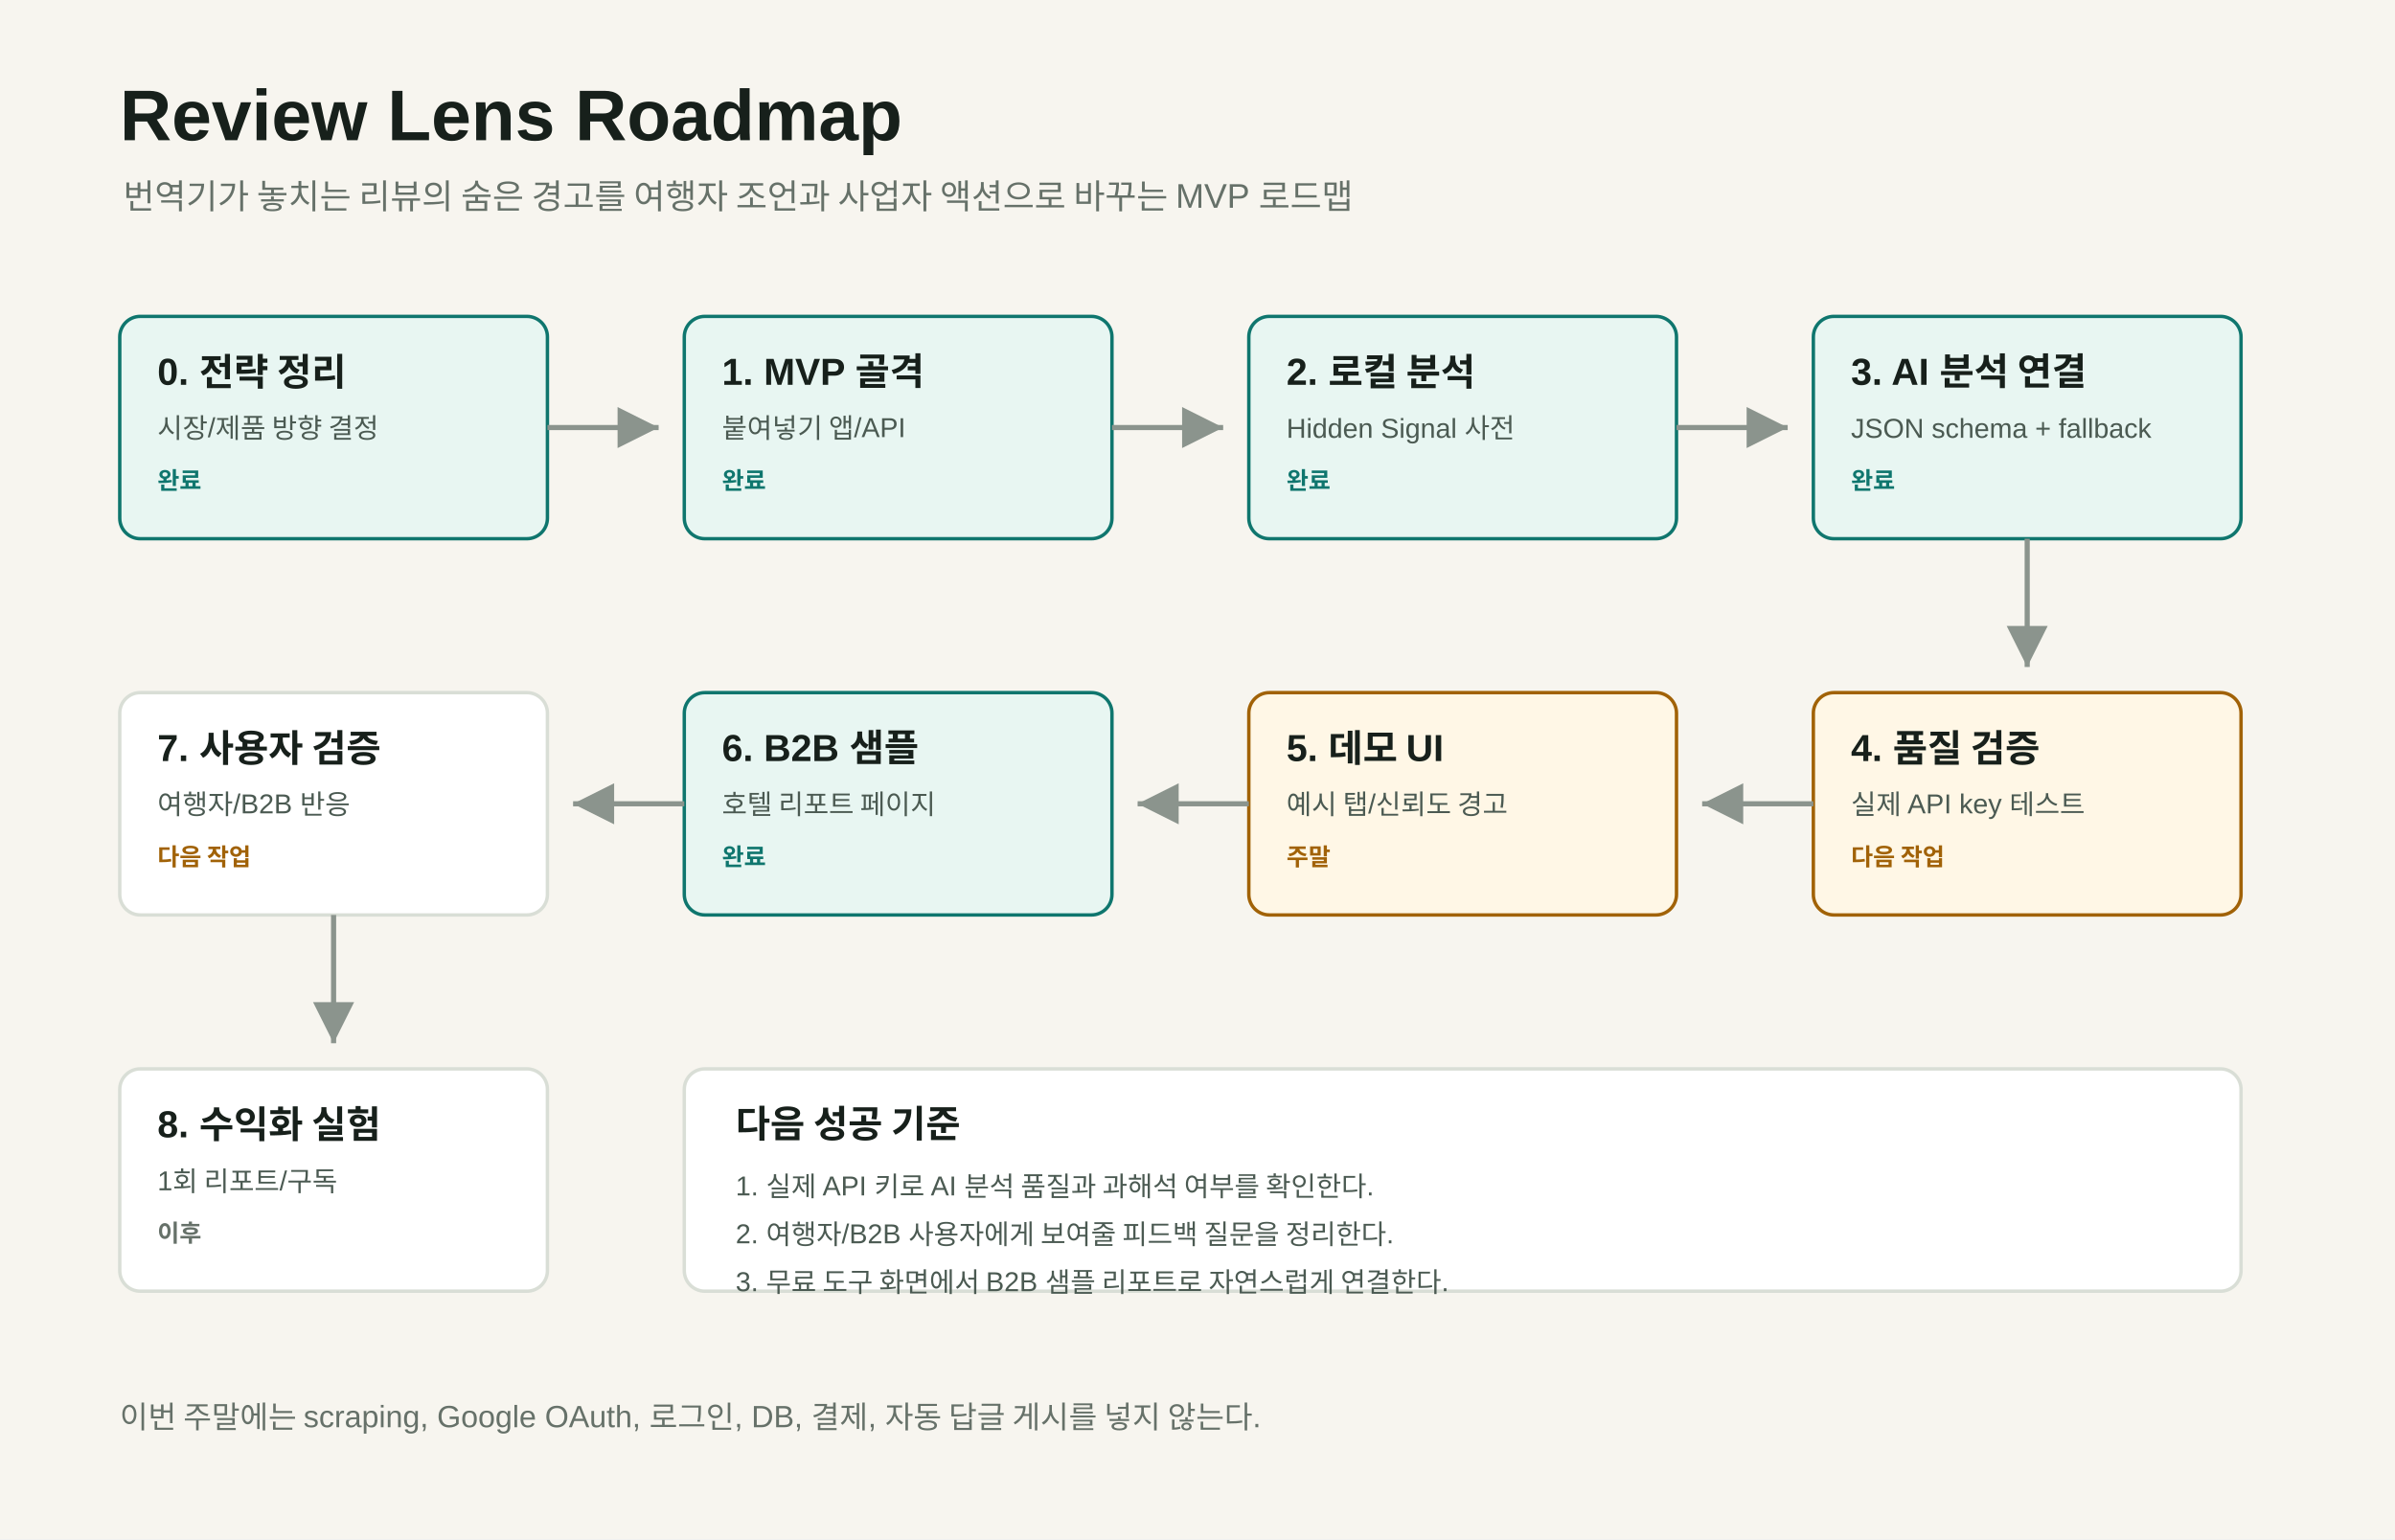
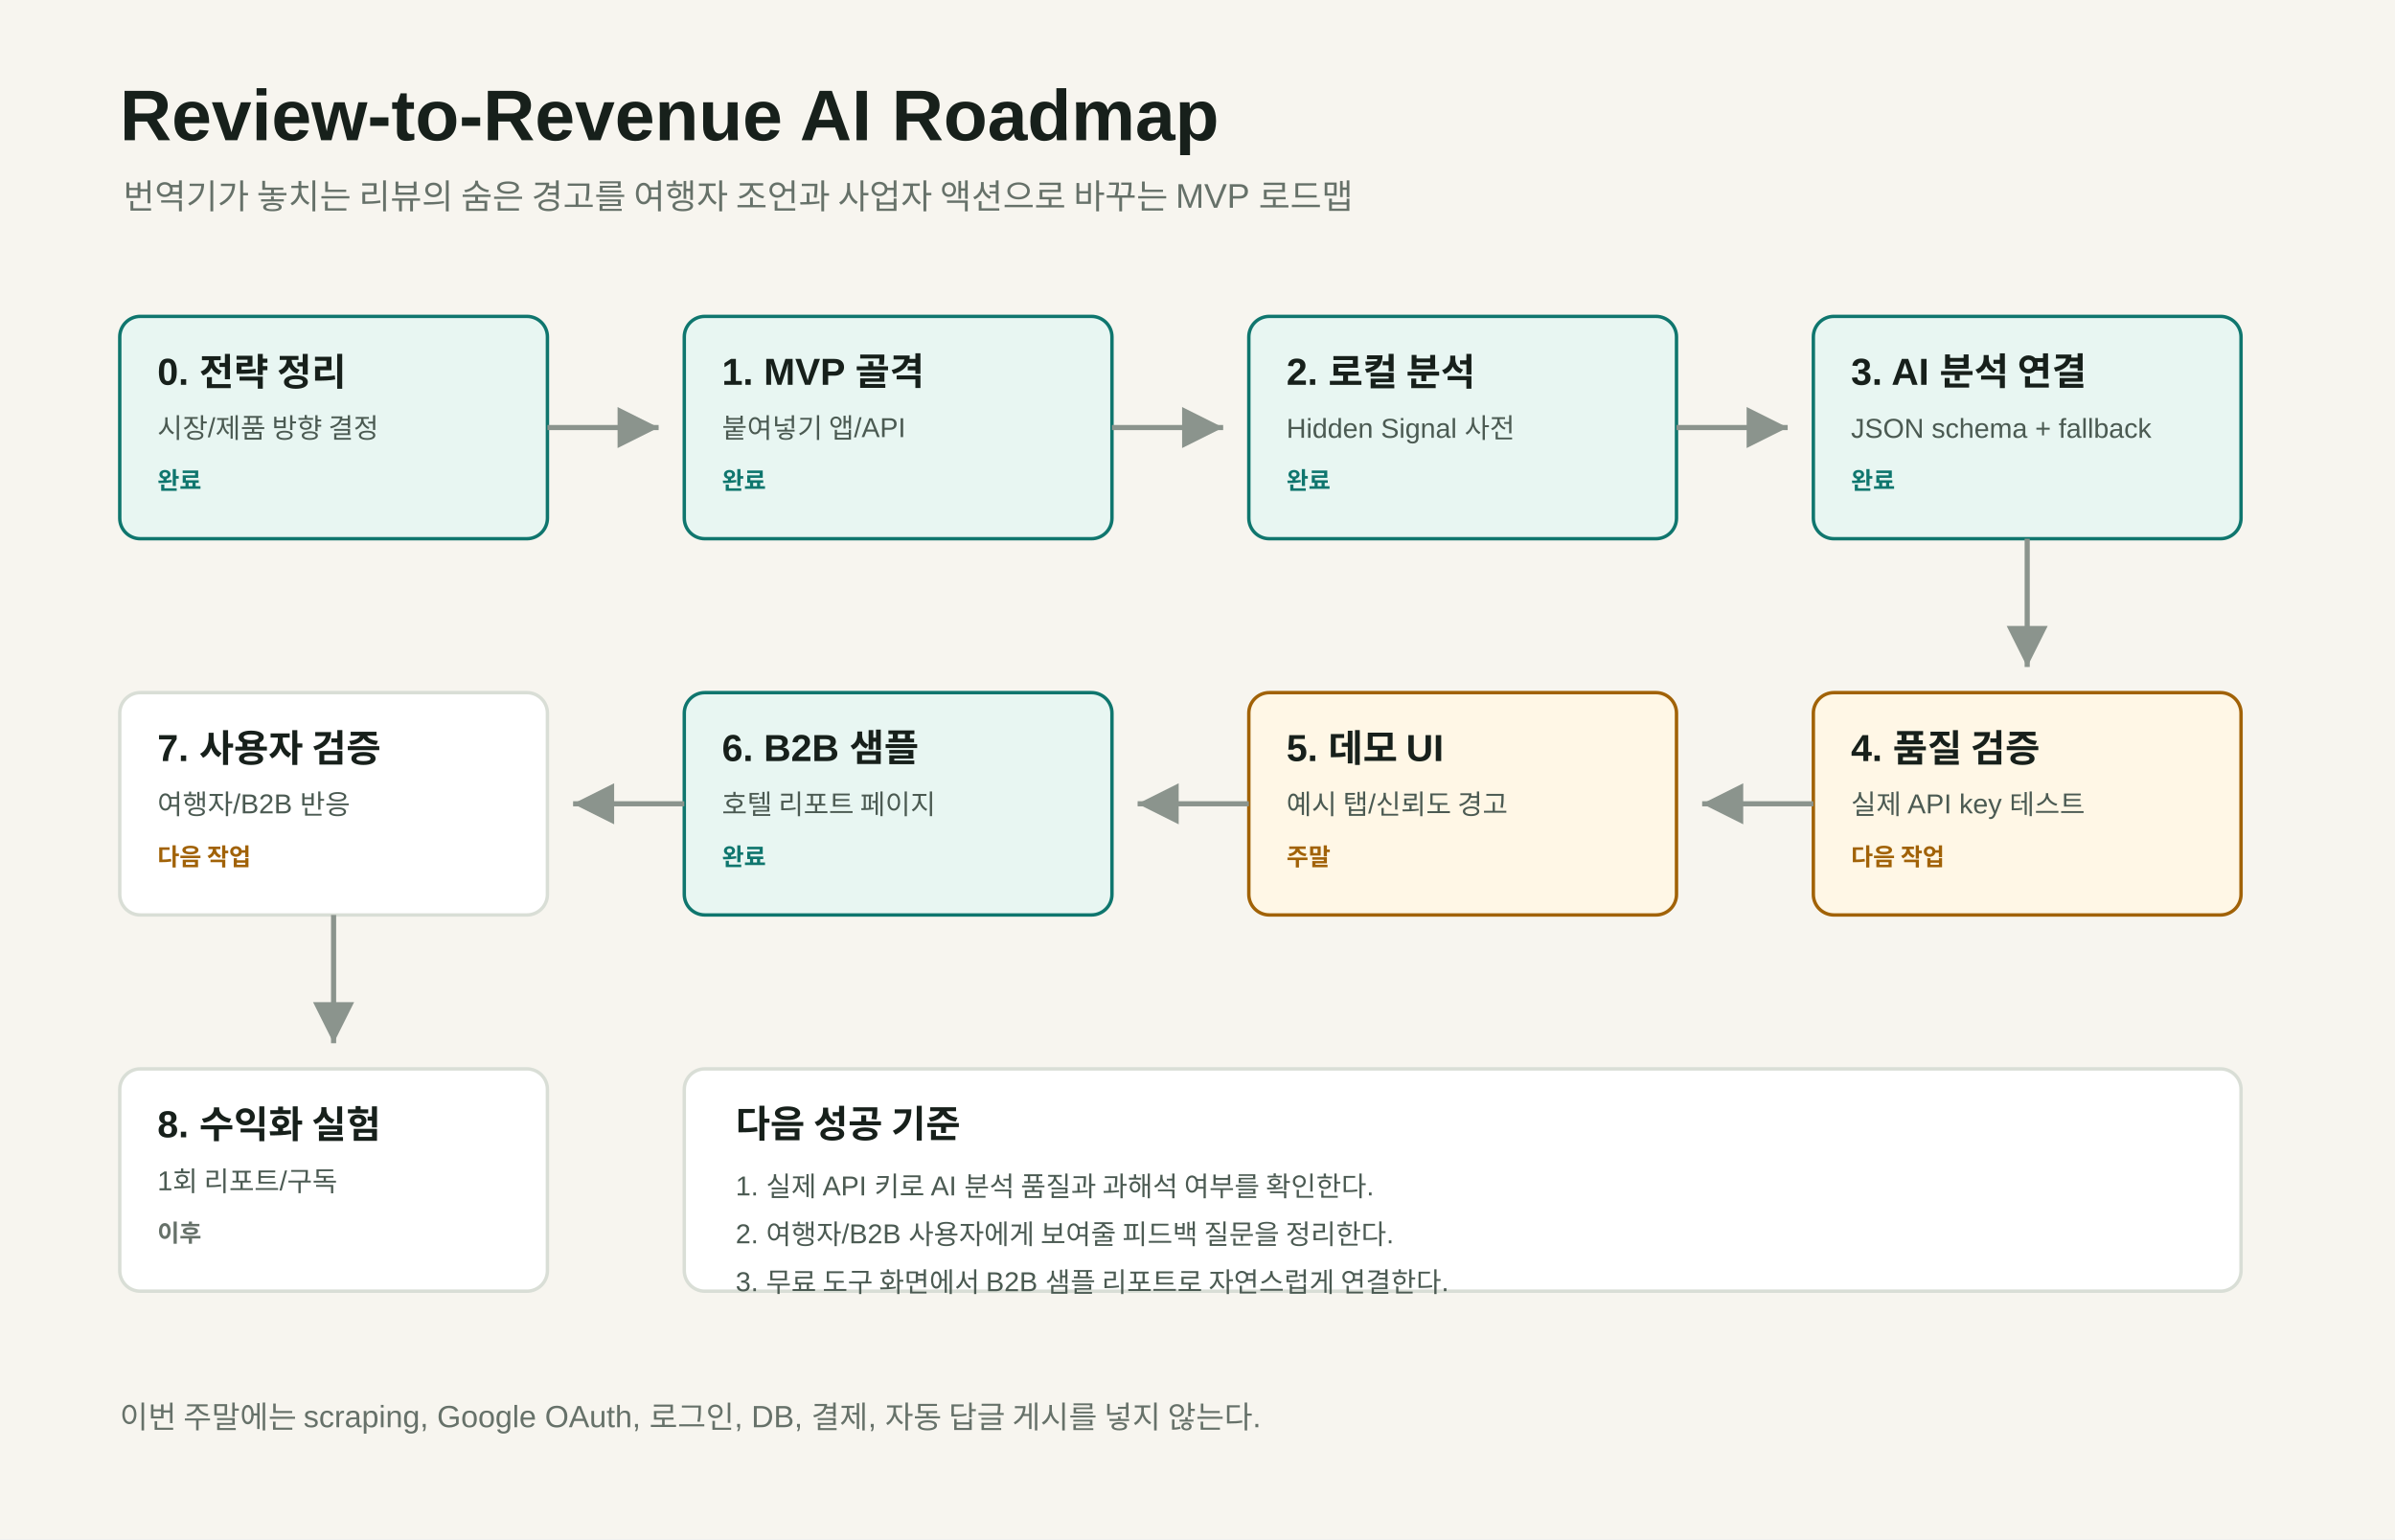
<svg xmlns="http://www.w3.org/2000/svg" width="1400" height="900" viewBox="0 0 1400 900">
  <rect width="1400" height="900" fill="#f7f5ef" />
-   <text x="70" y="82" font-family="Arial, 'Malgun Gothic', sans-serif" font-size="42" font-weight="800" fill="#17201b">Review Lens Roadmap</text>
+   <text x="70" y="82" font-family="Arial, 'Malgun Gothic', sans-serif" font-size="42" font-weight="800" fill="#17201b">Review-to-Revenue AI Roadmap</text>
  <text x="72" y="122" font-family="Arial, 'Malgun Gothic', sans-serif" font-size="20" fill="#667169">번역기가 놓치는 리뷰의 숨은 경고를 여행자 조언과 사업자 액션으로 바꾸는 MVP 로드맵</text>
  <defs>
    <marker id="arrow" markerWidth="12" markerHeight="12" refX="10" refY="6" orient="auto">
      <path d="M2,2 L10,6 L2,10 Z" fill="#8b948d" />
    </marker>
    <style>
      .box { rx: 12; ry: 12; stroke-width: 2; }
      .done { fill: #e8f6f2; stroke: #0f766e; }
      .next { fill: #fff7e6; stroke: #a16207; }
      .later { fill: #ffffff; stroke: #d9ded6; }
      .title { font: 800 22px Arial, 'Malgun Gothic', sans-serif; fill: #17201b; }
      .body { font: 16px Arial, 'Malgun Gothic', sans-serif; fill: #4b5a52; }
      .badge { font: 700 14px Arial, 'Malgun Gothic', sans-serif; }
      .line { stroke: #8b948d; stroke-width: 3; marker-end: url(#arrow); }
    </style>
  </defs>
  <rect x="70" y="185" width="250" height="130" class="box done" />
  <text x="92" y="225" class="title">0. 전략 정리</text>
  <text x="92" y="256" class="body">시장/제품 방향 결정</text>
  <text x="92" y="286" class="badge" fill="#0f766e">완료</text>
  <line x1="320" y1="250" x2="385" y2="250" class="line" />
  <rect x="400" y="185" width="250" height="130" class="box done" />
  <text x="422" y="225" class="title">1. MVP 골격</text>
  <text x="422" y="256" class="body">붙여넣기 앱/API</text>
  <text x="422" y="286" class="badge" fill="#0f766e">완료</text>
  <line x1="650" y1="250" x2="715" y2="250" class="line" />
  <rect x="730" y="185" width="250" height="130" class="box done" />
  <text x="752" y="225" class="title">2. 로컬 분석</text>
  <text x="752" y="256" class="body">Hidden Signal 사전</text>
  <text x="752" y="286" class="badge" fill="#0f766e">완료</text>
  <line x1="980" y1="250" x2="1045" y2="250" class="line" />
  <rect x="1060" y="185" width="250" height="130" class="box done" />
  <text x="1082" y="225" class="title">3. AI 분석 연결</text>
  <text x="1082" y="256" class="body">JSON schema + fallback</text>
  <text x="1082" y="286" class="badge" fill="#0f766e">완료</text>
  <line x1="1185" y1="315" x2="1185" y2="390" class="line" />
  <rect x="1060" y="405" width="250" height="130" class="box next" />
  <text x="1082" y="445" class="title">4. 품질 검증</text>
  <text x="1082" y="476" class="body">실제 API key 테스트</text>
  <text x="1082" y="506" class="badge" fill="#a16207">다음 작업</text>
  <line x1="1060" y1="470" x2="995" y2="470" class="line" />
  <rect x="730" y="405" width="250" height="130" class="box next" />
  <text x="752" y="445" class="title">5. 데모 UI</text>
  <text x="752" y="476" class="body">예시 탭/신뢰도 경고</text>
  <text x="752" y="506" class="badge" fill="#a16207">주말</text>
  <line x1="730" y1="470" x2="665" y2="470" class="line" />
  <rect x="400" y="405" width="250" height="130" class="box done" />
  <text x="422" y="445" class="title">6. B2B 샘플</text>
  <text x="422" y="476" class="body">호텔 리포트 페이지</text>
  <text x="422" y="506" class="badge" fill="#0f766e">완료</text>
  <line x1="400" y1="470" x2="335" y2="470" class="line" />
  <rect x="70" y="405" width="250" height="130" class="box later" />
  <text x="92" y="445" class="title">7. 사용자 검증</text>
  <text x="92" y="476" class="body">여행자/B2B 반응</text>
  <text x="92" y="506" class="badge" fill="#a16207">다음 작업</text>
  <line x1="195" y1="535" x2="195" y2="610" class="line" />
  <rect x="70" y="625" width="250" height="130" class="box later" />
  <text x="92" y="665" class="title">8. 수익화 실험</text>
  <text x="92" y="696" class="body">1회 리포트/구독</text>
  <text x="92" y="726" class="badge" fill="#667169">이후</text>
  <rect x="400" y="625" width="910" height="130" rx="12" ry="12" fill="#ffffff" stroke="#d9ded6" stroke-width="2" />
  <text x="430" y="665" class="title">다음 성공 기준</text>
  <text x="430" y="699" class="body">1. 실제 API 키로 AI 분석 품질과 과해석 여부를 확인한다.</text>
  <text x="430" y="727" class="body">2. 여행자/B2B 사용자에게 보여줄 피드백 질문을 정리한다.</text>
  <text x="430" y="755" class="body">3. 무료 도구 화면에서 B2B 샘플 리포트로 자연스럽게 연결한다.</text>
  <text x="70" y="835" font-family="Arial, 'Malgun Gothic', sans-serif" font-size="18" fill="#667169">이번 주말에는 scraping, Google OAuth, 로그인, DB, 결제, 자동 답글 게시를 넣지 않는다.</text>
</svg>
